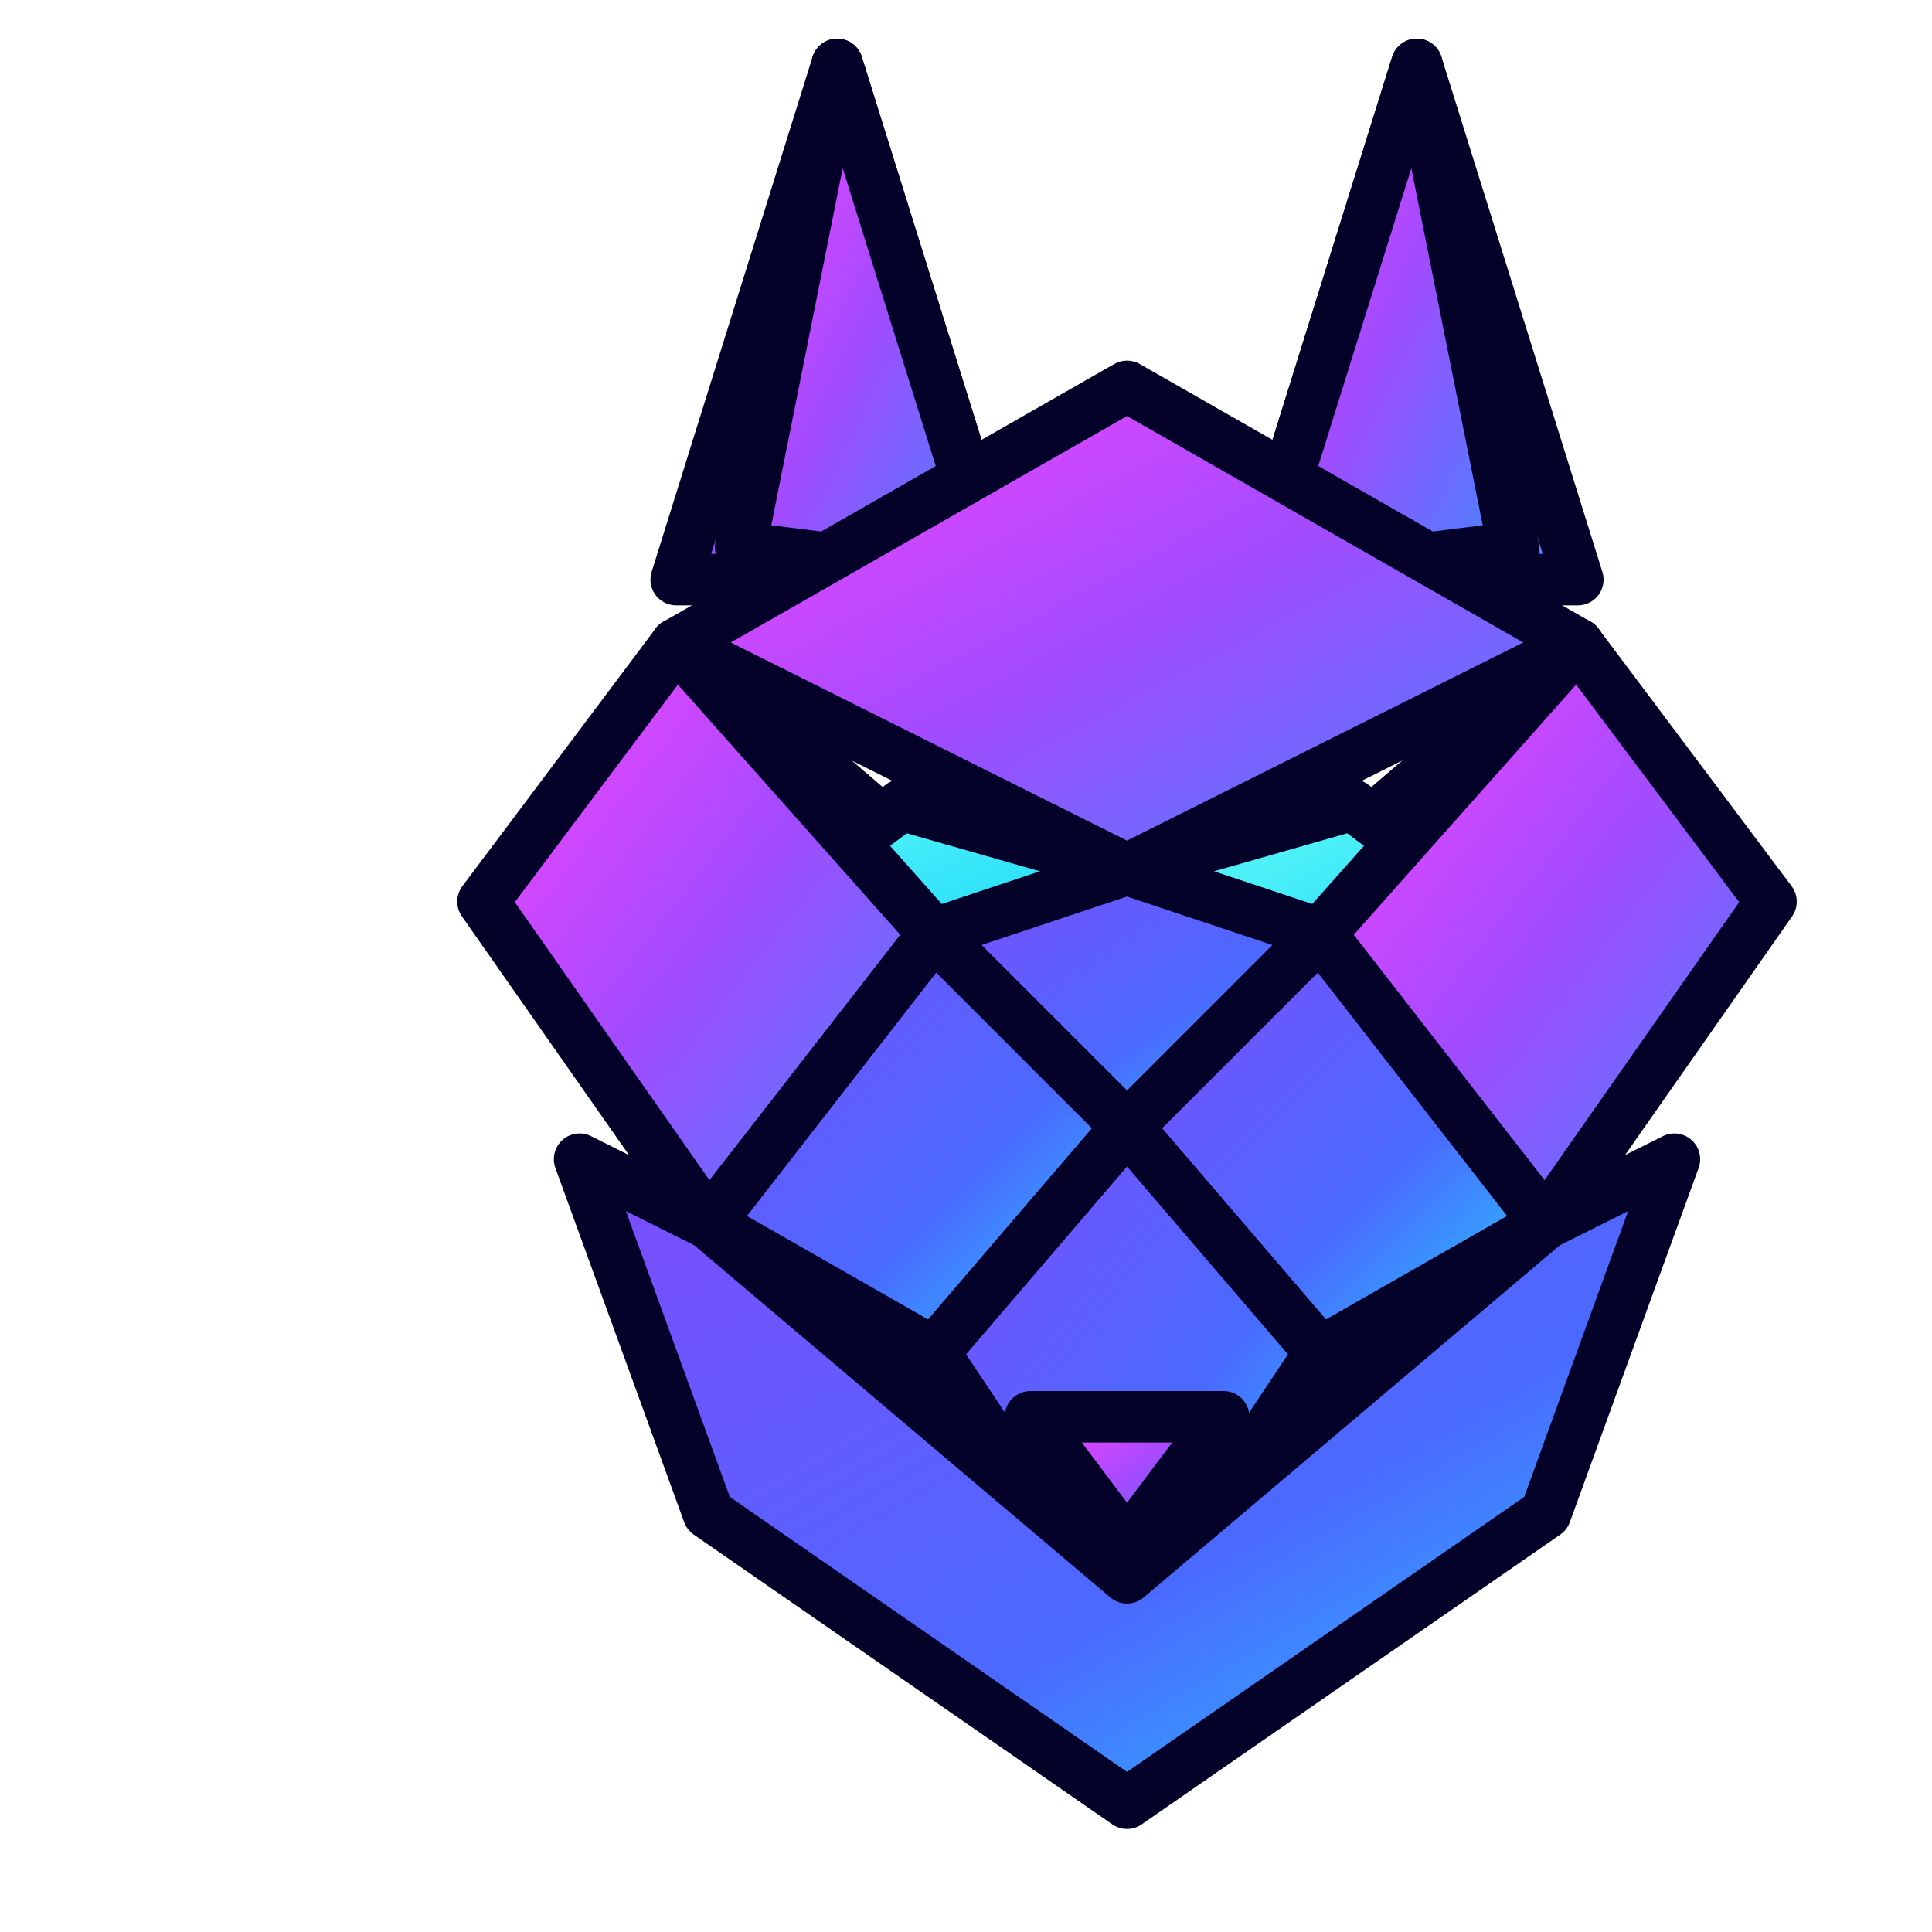
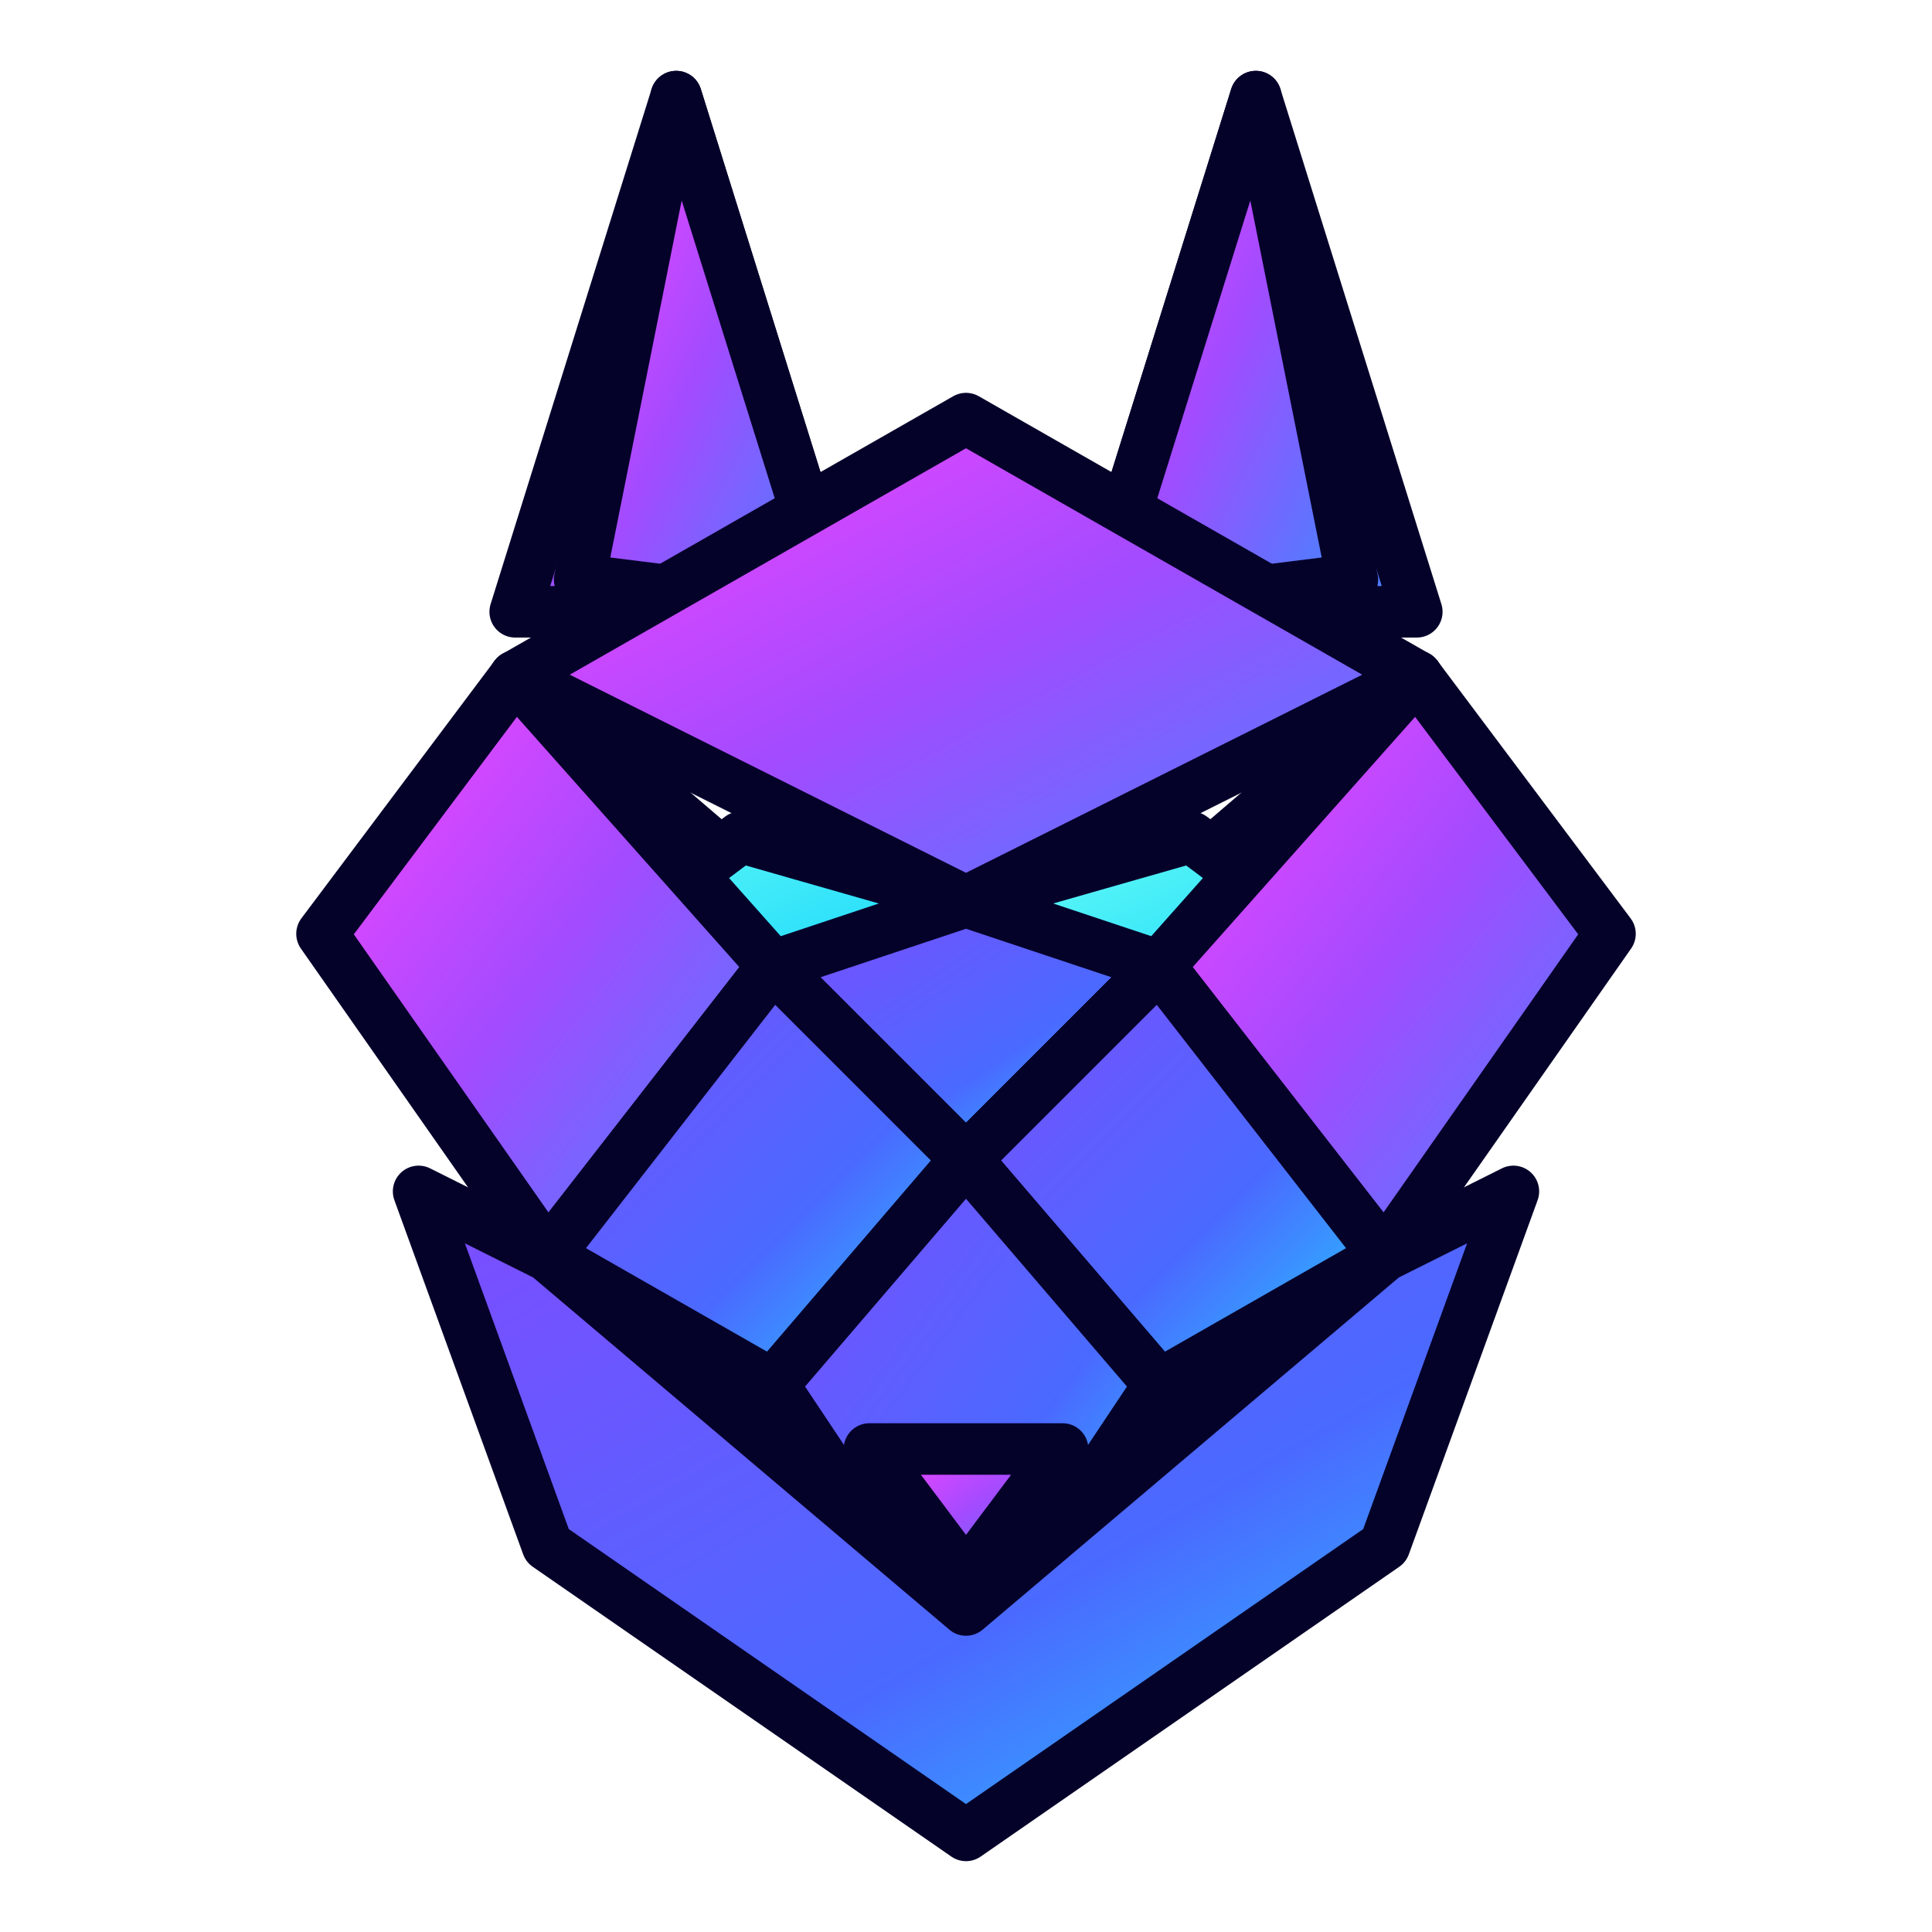
<svg xmlns="http://www.w3.org/2000/svg" viewBox="0 0 120 120">
  <defs>
    <linearGradient id="g1" x1="0" y1="0" x2="1" y2="1">
      <stop offset="0%" stop-color="#ff44ff" />
      <stop offset="50%" stop-color="#a24bff" />
      <stop offset="100%" stop-color="#3f87ff" />
    </linearGradient>
    <linearGradient id="g2" x1="0" y1="0" x2="1" y2="1">
      <stop offset="0%" stop-color="#7f4bff" />
      <stop offset="60%" stop-color="#4a6aff" />
      <stop offset="100%" stop-color="#21d2ff" />
    </linearGradient>
    <linearGradient id="eye" x1="0" y1="0" x2="1" y2="1">
      <stop offset="0%" stop-color="#6afff4" />
      <stop offset="100%" stop-color="#00caff" />
    </linearGradient>
  </defs>
-   <g transform="translate(10,4)" fill="none" stroke="#05022a" stroke-width="3.2" stroke-linejoin="round" stroke-linecap="round">
+   <g transform="translate(0,6)" fill="none" stroke="#05022a" stroke-width="3.2" stroke-linejoin="round" stroke-linecap="round">
    <polygon fill="url(#g1)" points="42,0 32,32 52,32" />
    <polygon fill="url(#g1)" points="78,0 68,32 88,32" />
    <polygon fill="url(#g1)" points="42,0 52,32 36,30" />
    <polygon fill="url(#g1)" points="78,0 68,32 84,30" />
    <polygon fill="url(#g1)" points="32,36 60,20 88,36 60,50" />
    <polygon fill="url(#g1)" points="32,36 46,48 40,56 24,48" />
    <polygon fill="url(#g1)" points="88,36 74,48 80,56 96,48" />
    <polygon fill="url(#eye)" points="46,46 30,58 50,60 60,50" />
    <polygon fill="url(#eye)" points="74,46 90,58 70,60 60,50" />
    <polygon fill="url(#g1)" points="32,36 20,52 34,72 48,54" />
    <polygon fill="url(#g1)" points="88,36 100,52 86,72 72,54" />
    <polygon fill="url(#g2)" points="48,54 60,50 72,54 60,66" />
    <polygon fill="url(#g2)" points="34,72 48,54 60,66 48,80" />
    <polygon fill="url(#g2)" points="86,72 72,54 60,66 72,80" />
    <polygon fill="url(#g2)" points="48,80 60,66 72,80 60,98" />
    <polygon fill="url(#g1)" points="54,84 66,84 60,92" />
    <polygon fill="url(#g2)" points="26,68 34,90 60,108 86,90 94,68 86,72 60,94 34,72" />
  </g>
</svg>
